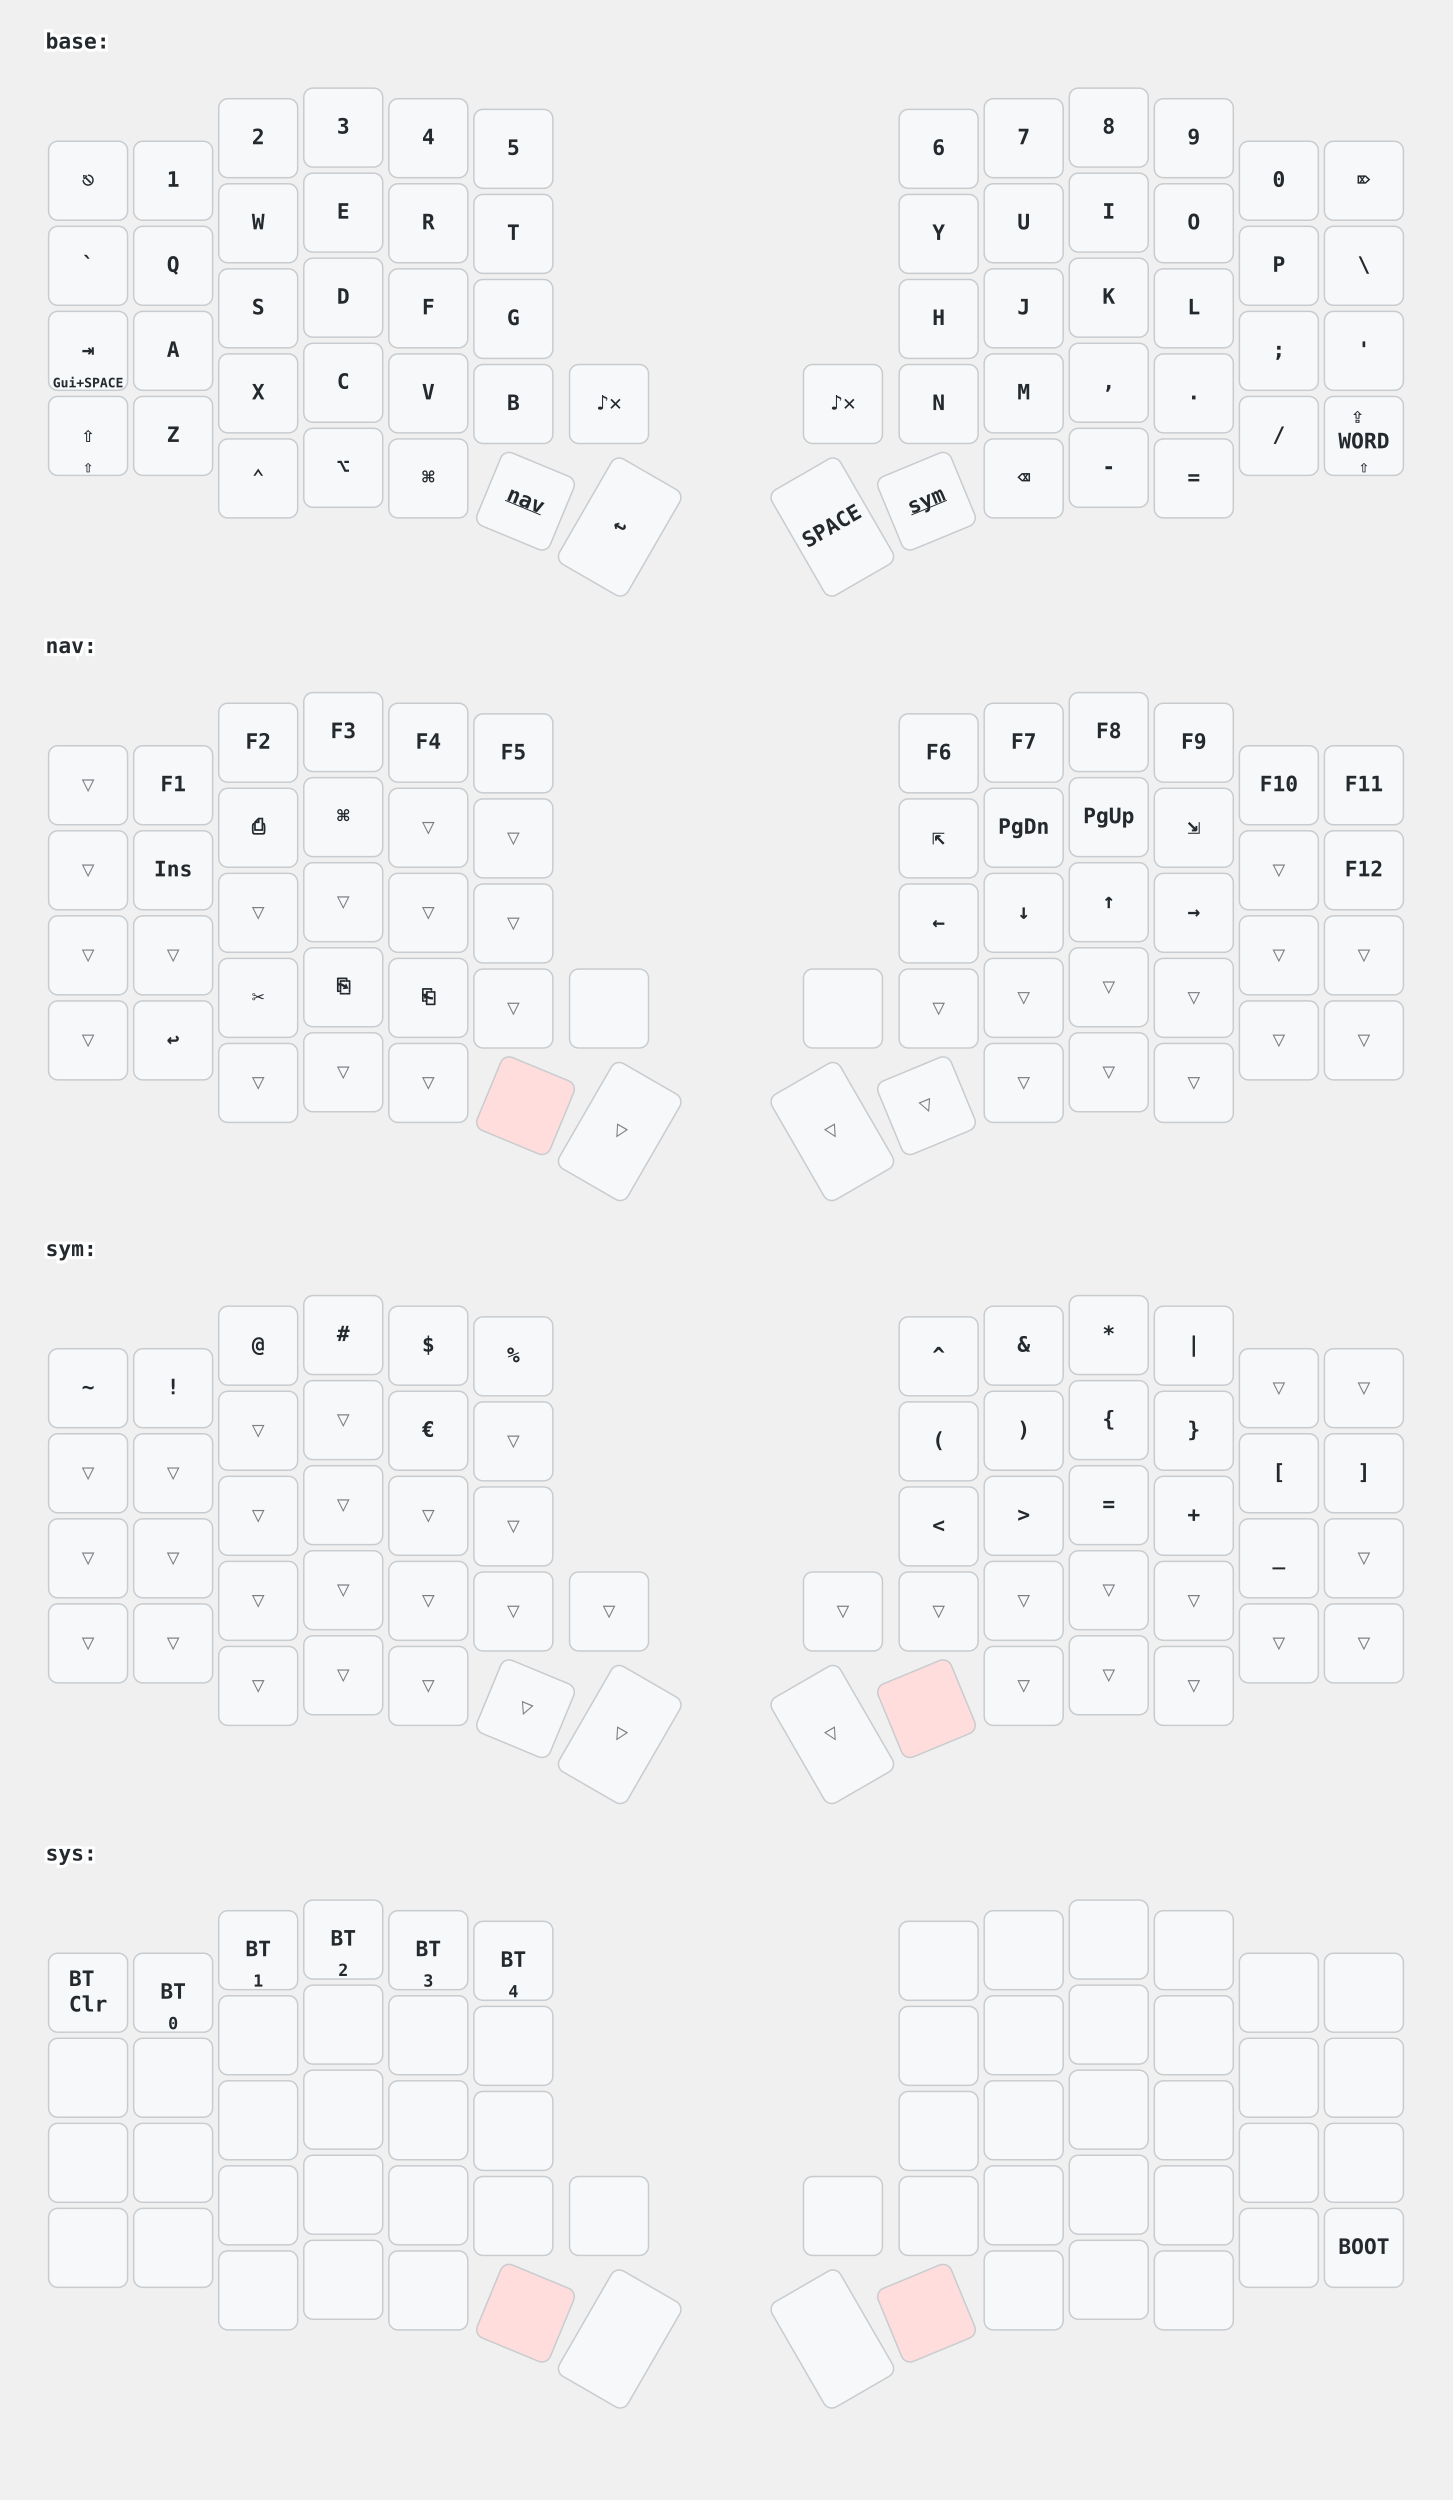
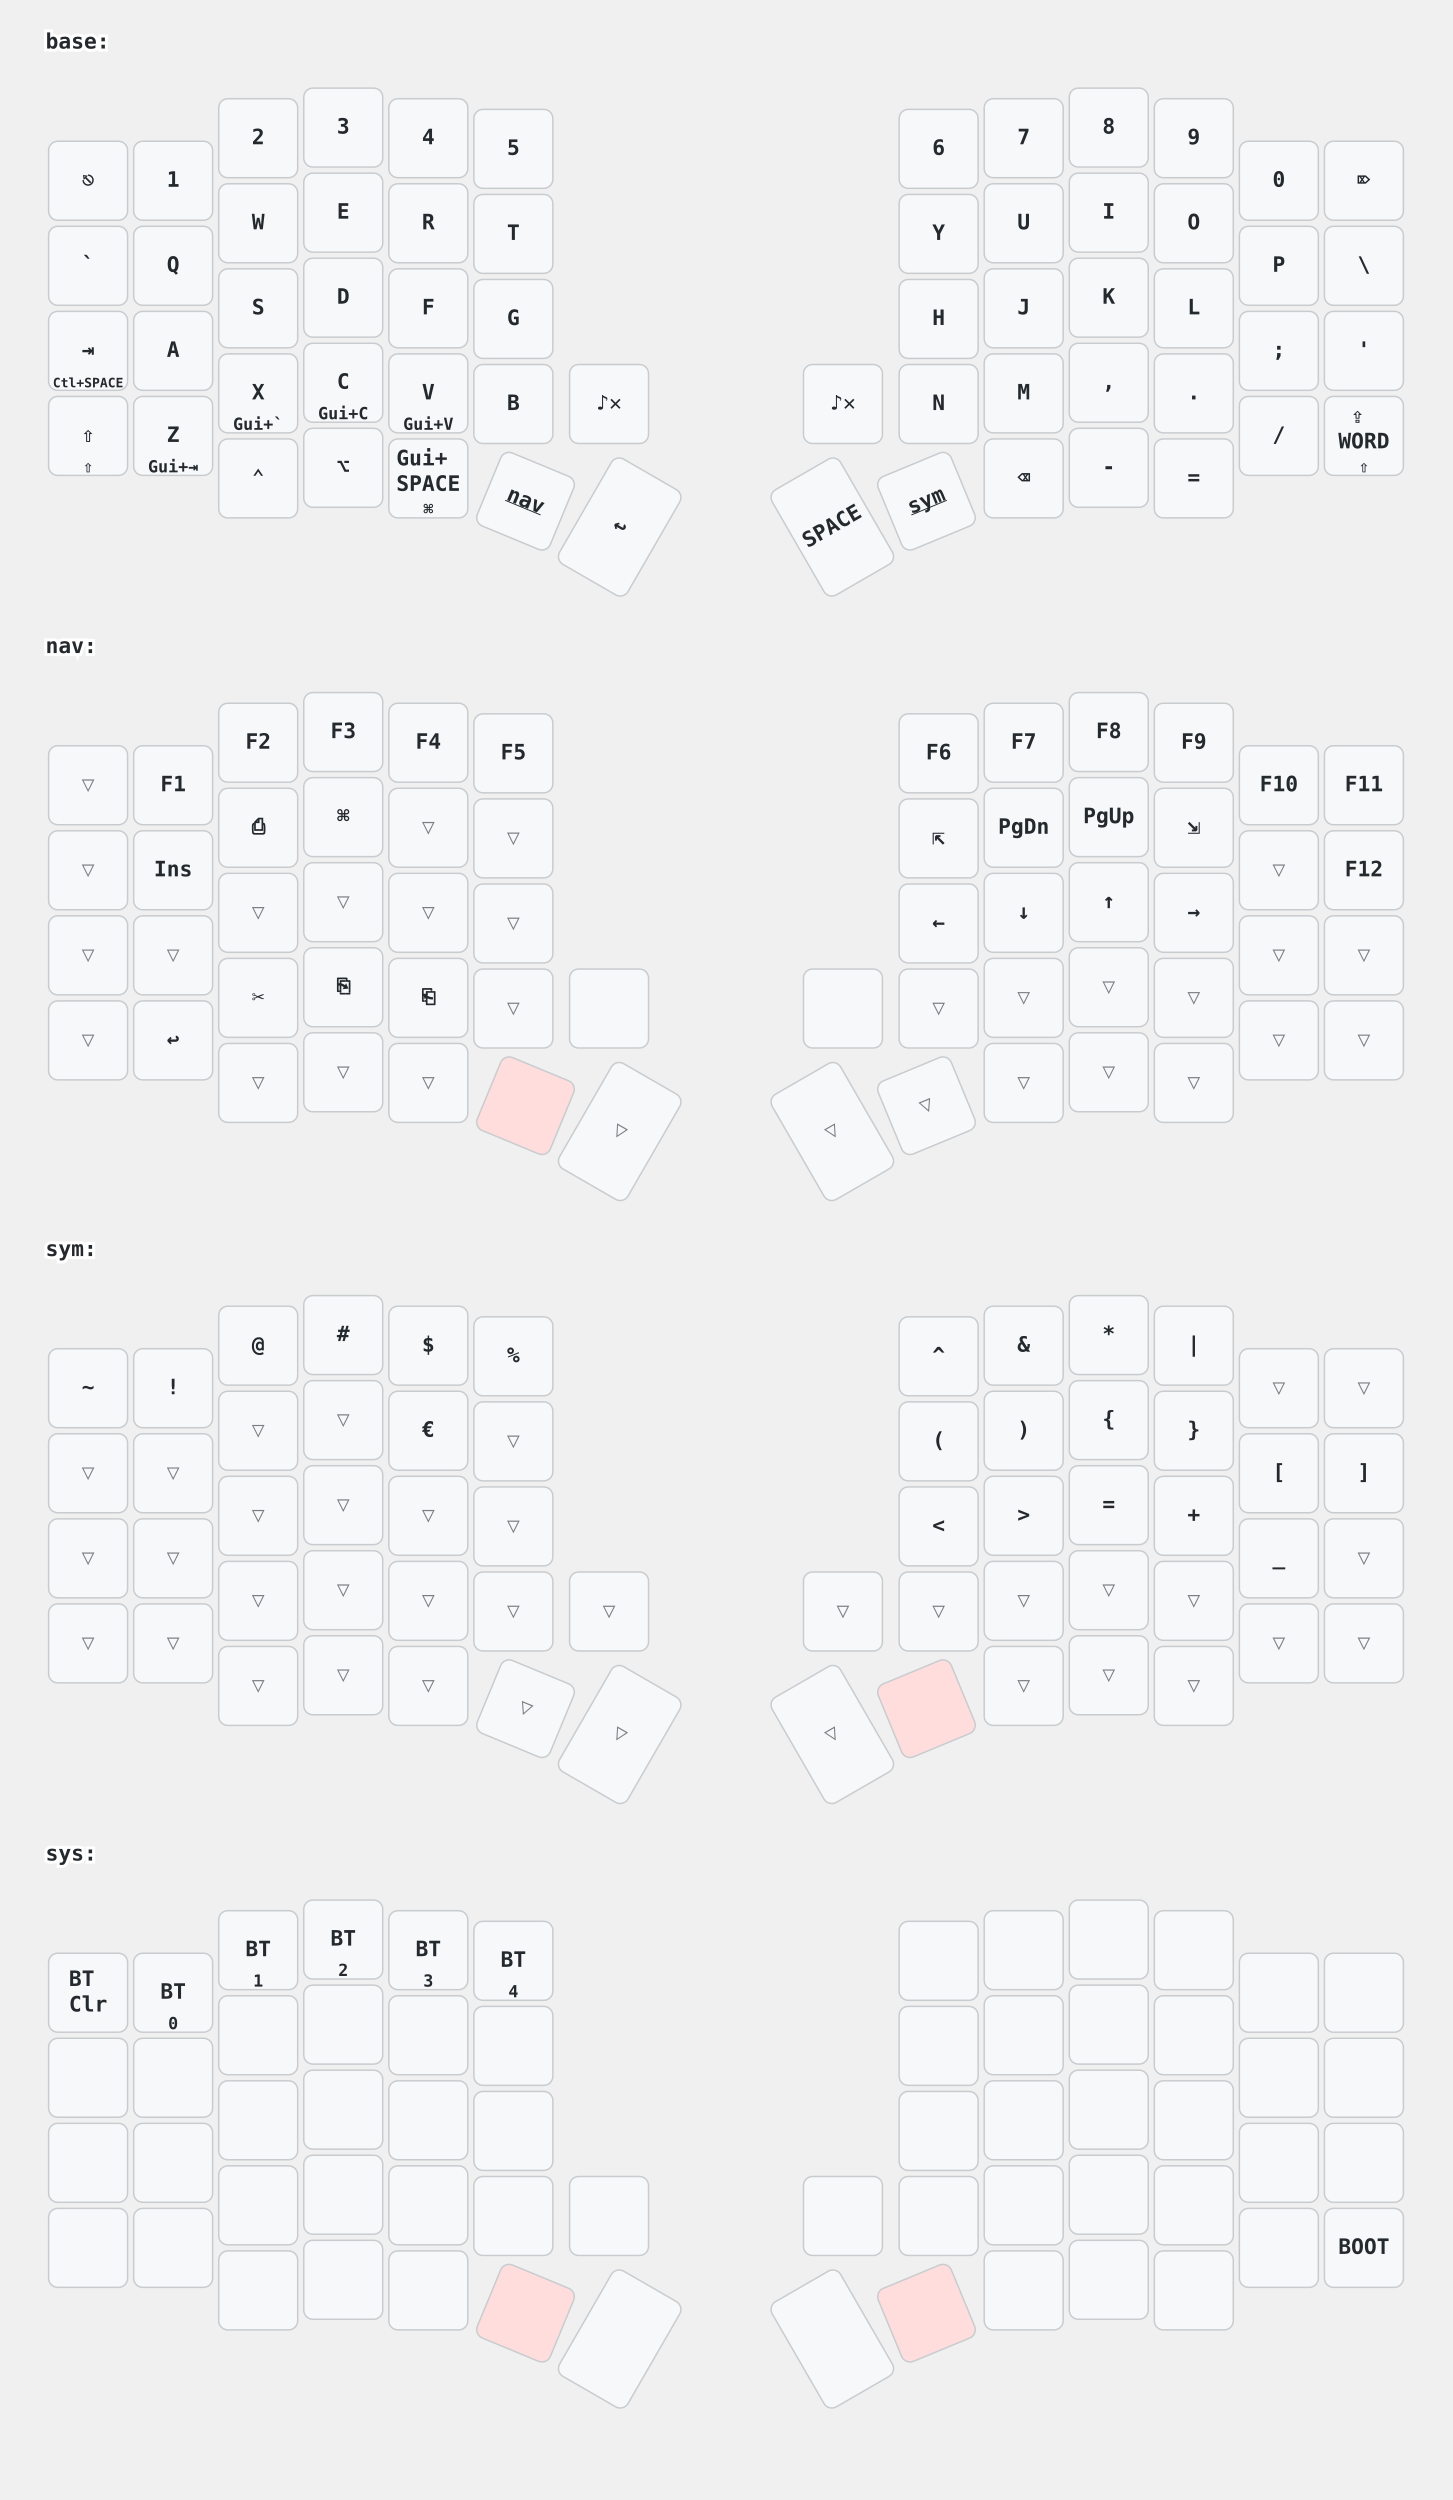
<svg xmlns="http://www.w3.org/2000/svg" width="956" height="1646" viewBox="0 0 956 1646" class="keymap">
  <style>/* inherit to force styles through use tags */
svg path {
    fill: inherit;
}

/* font and background color specifications */
svg.keymap {
    font-family: SFMono-Regular,Consolas,Liberation Mono,Menlo,monospace;
    font-size: 14px;
    font-kerning: normal;
    text-rendering: optimizeLegibility;
    fill: #24292e;
}

/* default key styling */
rect.key {
    fill: #f6f8fa;
}

rect.key, rect.combo {
    stroke: #c9cccf;
    stroke-width: 1;
}

/* default key side styling, only used is draw_key_sides is set */
rect.side {
    filter: brightness(90%);
}

/* color accent for combo boxes */
rect.combo, rect.combo-separate {
    fill: #cdf;
}

/* color accent for held keys */
rect.held, rect.combo.held {
    fill: #fdd;
}

/* color accent for ghost (optional) keys */
rect.ghost, rect.combo.ghost {
    stroke-dasharray: 4, 4;
    stroke-width: 2;
}

text {
    text-anchor: middle;
    dominant-baseline: middle;
}

/* styling for layer labels */
text.label {
    font-weight: bold;
    text-anchor: start;
    stroke: white;
    stroke-width: 4;
    paint-order: stroke;
}

/* styling for optional footer */
text.footer {
    text-anchor: end;
    dominant-baseline: auto;
    stroke: white;
    stroke-width: 4;
    paint-order: stroke;
}

/* styling for combo tap, and key non-tap label text */
text.combo, text.hold, text.shifted, text.left, text.right, text.tl, text.tr, text.bl, text.br {
    font-size: 11px;
}

text.hold, text.bl, text.br {
    text-anchor: middle;
    dominant-baseline: auto;
}

text.shifted, text.tl, text.tr {
    text-anchor: middle;
    dominant-baseline: hanging;
}

text.left, text.tl, text.bl {
    text-anchor: start;
}

text.right, text.tr, text.br {
    text-anchor: end;
}

text.layer-activator {
    text-decoration: underline;
}

/* styling for hold/shifted label text in combo box */
text.combo.hold, text.combo.shifted, text.combo.left, text.combo.right {
    font-size: 8px;
}

/* lighter symbol for transparent keys */
text.trans {
    fill: #7b7e81;
}

/* styling for combo dendrons */
path.combo {
    stroke-width: 1;
    stroke: gray;
    fill: none;
}

/* Start Tabler Icons Cleanup */
/* cannot use height/width with glyphs */
.icon-tabler &gt; path {
    fill: inherit;
    stroke: inherit;
    stroke-width: 2;
}
/* hide tabler's default box */
.icon-tabler &gt; path[stroke="none"][fill="none"] {
    visibility: hidden;
}
/* End Tabler Icons Cleanup */

@media (prefers-color-scheme: dark) {
svg.keymap { fill: #d1d6db; }
rect.key { fill: #3f4750; }
rect.key, rect.combo { stroke: #60666c; }
rect.combo, rect.combo-separate { fill: #1f3d7a; }
rect.held, rect.combo.held { fill: #854747; }
text.label, text.footer { stroke: black; }
text.trans { fill: #7e8184; }
path.combo { stroke: #7f7f7f; }

}
svg.keymap {
  font-family: Ubuntu Mono, Inconsolata, Consolas, monospace;
  font-size: 14px;
  font-weight: bold;
}
</style>
  <g transform="translate(30, 0)" class="layer-base">
    <text x="0" y="28" class="label" id="base">base:</text>
    <g transform="translate(0, 56)">
      <g transform="translate(28, 63)" class="key keypos-0">
        <rect rx="6" ry="6" x="-26" y="-26" width="52" height="52" class="key" />
        <text x="0" y="0" class="key tap">⎋</text>
      </g>
      <g transform="translate(84, 63)" class="key keypos-1">
        <rect rx="6" ry="6" x="-26" y="-26" width="52" height="52" class="key" />
        <text x="0" y="0" class="key tap">1</text>
      </g>
      <g transform="translate(140, 35)" class="key keypos-2">
        <rect rx="6" ry="6" x="-26" y="-26" width="52" height="52" class="key" />
        <text x="0" y="0" class="key tap">2</text>
      </g>
      <g transform="translate(196, 28)" class="key keypos-3">
        <rect rx="6" ry="6" x="-26" y="-26" width="52" height="52" class="key" />
        <text x="0" y="0" class="key tap">3</text>
      </g>
      <g transform="translate(252, 35)" class="key keypos-4">
        <rect rx="6" ry="6" x="-26" y="-26" width="52" height="52" class="key" />
        <text x="0" y="0" class="key tap">4</text>
      </g>
      <g transform="translate(308, 42)" class="key keypos-5">
        <rect rx="6" ry="6" x="-26" y="-26" width="52" height="52" class="key" />
        <text x="0" y="0" class="key tap">5</text>
      </g>
      <g transform="translate(588, 42)" class="key keypos-6">
        <rect rx="6" ry="6" x="-26" y="-26" width="52" height="52" class="key" />
        <text x="0" y="0" class="key tap">6</text>
      </g>
      <g transform="translate(644, 35)" class="key keypos-7">
        <rect rx="6" ry="6" x="-26" y="-26" width="52" height="52" class="key" />
        <text x="0" y="0" class="key tap">7</text>
      </g>
      <g transform="translate(700, 28)" class="key keypos-8">
        <rect rx="6" ry="6" x="-26" y="-26" width="52" height="52" class="key" />
        <text x="0" y="0" class="key tap">8</text>
      </g>
      <g transform="translate(756, 35)" class="key keypos-9">
        <rect rx="6" ry="6" x="-26" y="-26" width="52" height="52" class="key" />
        <text x="0" y="0" class="key tap">9</text>
      </g>
      <g transform="translate(812, 63)" class="key keypos-10">
        <rect rx="6" ry="6" x="-26" y="-26" width="52" height="52" class="key" />
        <text x="0" y="0" class="key tap">0</text>
      </g>
      <g transform="translate(868, 63)" class="key keypos-11">
        <rect rx="6" ry="6" x="-26" y="-26" width="52" height="52" class="key" />
        <text x="0" y="0" class="key tap">⌦</text>
      </g>
      <g transform="translate(28, 119)" class="key keypos-12">
        <rect rx="6" ry="6" x="-26" y="-26" width="52" height="52" class="key" />
        <text x="0" y="0" class="key tap">`</text>
      </g>
      <g transform="translate(84, 119)" class="key keypos-13">
        <rect rx="6" ry="6" x="-26" y="-26" width="52" height="52" class="key" />
        <text x="0" y="0" class="key tap">Q</text>
      </g>
      <g transform="translate(140, 91)" class="key keypos-14">
        <rect rx="6" ry="6" x="-26" y="-26" width="52" height="52" class="key" />
        <text x="0" y="0" class="key tap">W</text>
      </g>
      <g transform="translate(196, 84)" class="key keypos-15">
        <rect rx="6" ry="6" x="-26" y="-26" width="52" height="52" class="key" />
        <text x="0" y="0" class="key tap">E</text>
      </g>
      <g transform="translate(252, 91)" class="key keypos-16">
        <rect rx="6" ry="6" x="-26" y="-26" width="52" height="52" class="key" />
        <text x="0" y="0" class="key tap">R</text>
      </g>
      <g transform="translate(308, 98)" class="key keypos-17">
        <rect rx="6" ry="6" x="-26" y="-26" width="52" height="52" class="key" />
        <text x="0" y="0" class="key tap">T</text>
      </g>
      <g transform="translate(588, 98)" class="key keypos-18">
        <rect rx="6" ry="6" x="-26" y="-26" width="52" height="52" class="key" />
        <text x="0" y="0" class="key tap">Y</text>
      </g>
      <g transform="translate(644, 91)" class="key keypos-19">
        <rect rx="6" ry="6" x="-26" y="-26" width="52" height="52" class="key" />
        <text x="0" y="0" class="key tap">U</text>
      </g>
      <g transform="translate(700, 84)" class="key keypos-20">
        <rect rx="6" ry="6" x="-26" y="-26" width="52" height="52" class="key" />
        <text x="0" y="0" class="key tap">I</text>
      </g>
      <g transform="translate(756, 91)" class="key keypos-21">
        <rect rx="6" ry="6" x="-26" y="-26" width="52" height="52" class="key" />
        <text x="0" y="0" class="key tap">O</text>
      </g>
      <g transform="translate(812, 119)" class="key keypos-22">
        <rect rx="6" ry="6" x="-26" y="-26" width="52" height="52" class="key" />
        <text x="0" y="0" class="key tap">P</text>
      </g>
      <g transform="translate(868, 119)" class="key keypos-23">
        <rect rx="6" ry="6" x="-26" y="-26" width="52" height="52" class="key" />
        <text x="0" y="0" class="key tap">\</text>
      </g>
      <g transform="translate(28, 175)" class="key keypos-24">
        <rect rx="6" ry="6" x="-26" y="-26" width="52" height="52" class="key" />
        <text x="0" y="0" class="key tap">⇥</text>
        <text x="0" y="24" class="key hold">
-           <tspan style="font-size: 78%">Gui+SPACE</tspan>
+           <tspan style="font-size: 78%">Ctl+SPACE</tspan>
        </text>
      </g>
      <g transform="translate(84, 175)" class="key keypos-25">
        <rect rx="6" ry="6" x="-26" y="-26" width="52" height="52" class="key" />
        <text x="0" y="0" class="key tap">A</text>
      </g>
      <g transform="translate(140, 147)" class="key keypos-26">
        <rect rx="6" ry="6" x="-26" y="-26" width="52" height="52" class="key" />
        <text x="0" y="0" class="key tap">S</text>
      </g>
      <g transform="translate(196, 140)" class="key keypos-27">
        <rect rx="6" ry="6" x="-26" y="-26" width="52" height="52" class="key" />
        <text x="0" y="0" class="key tap">D</text>
      </g>
      <g transform="translate(252, 147)" class="key keypos-28">
        <rect rx="6" ry="6" x="-26" y="-26" width="52" height="52" class="key" />
        <text x="0" y="0" class="key tap">F</text>
      </g>
      <g transform="translate(308, 154)" class="key keypos-29">
        <rect rx="6" ry="6" x="-26" y="-26" width="52" height="52" class="key" />
        <text x="0" y="0" class="key tap">G</text>
      </g>
      <g transform="translate(588, 154)" class="key keypos-30">
        <rect rx="6" ry="6" x="-26" y="-26" width="52" height="52" class="key" />
        <text x="0" y="0" class="key tap">H</text>
      </g>
      <g transform="translate(644, 147)" class="key keypos-31">
        <rect rx="6" ry="6" x="-26" y="-26" width="52" height="52" class="key" />
        <text x="0" y="0" class="key tap">J</text>
      </g>
      <g transform="translate(700, 140)" class="key keypos-32">
        <rect rx="6" ry="6" x="-26" y="-26" width="52" height="52" class="key" />
        <text x="0" y="0" class="key tap">K</text>
      </g>
      <g transform="translate(756, 147)" class="key keypos-33">
        <rect rx="6" ry="6" x="-26" y="-26" width="52" height="52" class="key" />
        <text x="0" y="0" class="key tap">L</text>
      </g>
      <g transform="translate(812, 175)" class="key keypos-34">
        <rect rx="6" ry="6" x="-26" y="-26" width="52" height="52" class="key" />
        <text x="0" y="0" class="key tap">;</text>
      </g>
      <g transform="translate(868, 175)" class="key keypos-35">
        <rect rx="6" ry="6" x="-26" y="-26" width="52" height="52" class="key" />
        <text x="0" y="0" class="key tap">'</text>
      </g>
      <g transform="translate(28, 231)" class="key keypos-36">
        <rect rx="6" ry="6" x="-26" y="-26" width="52" height="52" class="key" />
        <text x="0" y="0" class="key tap">⇧</text>
        <text x="0" y="24" class="key hold">⇧</text>
      </g>
      <g transform="translate(84, 231)" class="key keypos-37">
        <rect rx="6" ry="6" x="-26" y="-26" width="52" height="52" class="key" />
        <text x="0" y="0" class="key tap">Z</text>
+         <text x="0" y="24" class="key hold">Gui+⇥</text>
      </g>
      <g transform="translate(140, 203)" class="key keypos-38">
        <rect rx="6" ry="6" x="-26" y="-26" width="52" height="52" class="key" />
        <text x="0" y="0" class="key tap">X</text>
+         <text x="0" y="24" class="key hold">Gui+`</text>
      </g>
      <g transform="translate(196, 196)" class="key keypos-39">
        <rect rx="6" ry="6" x="-26" y="-26" width="52" height="52" class="key" />
        <text x="0" y="0" class="key tap">C</text>
+         <text x="0" y="24" class="key hold">Gui+C</text>
      </g>
      <g transform="translate(252, 203)" class="key keypos-40">
        <rect rx="6" ry="6" x="-26" y="-26" width="52" height="52" class="key" />
        <text x="0" y="0" class="key tap">V</text>
+         <text x="0" y="24" class="key hold">Gui+V</text>
      </g>
      <g transform="translate(308, 210)" class="key keypos-41">
        <rect rx="6" ry="6" x="-26" y="-26" width="52" height="52" class="key" />
        <text x="0" y="0" class="key tap">B</text>
      </g>
      <g transform="translate(371, 210)" class="key keypos-42">
        <rect rx="6" ry="6" x="-26" y="-26" width="52" height="52" class="key" />
        <text x="0" y="0" class="key tap">♪✕</text>
      </g>
      <g transform="translate(525, 210)" class="key keypos-43">
        <rect rx="6" ry="6" x="-26" y="-26" width="52" height="52" class="key" />
        <text x="0" y="0" class="key tap">♪✕</text>
      </g>
      <g transform="translate(588, 210)" class="key keypos-44">
        <rect rx="6" ry="6" x="-26" y="-26" width="52" height="52" class="key" />
        <text x="0" y="0" class="key tap">N</text>
      </g>
      <g transform="translate(644, 203)" class="key keypos-45">
        <rect rx="6" ry="6" x="-26" y="-26" width="52" height="52" class="key" />
        <text x="0" y="0" class="key tap">M</text>
      </g>
      <g transform="translate(700, 196)" class="key keypos-46">
        <rect rx="6" ry="6" x="-26" y="-26" width="52" height="52" class="key" />
        <text x="0" y="0" class="key tap">,</text>
      </g>
      <g transform="translate(756, 203)" class="key keypos-47">
        <rect rx="6" ry="6" x="-26" y="-26" width="52" height="52" class="key" />
        <text x="0" y="0" class="key tap">.</text>
      </g>
      <g transform="translate(812, 231)" class="key keypos-48">
        <rect rx="6" ry="6" x="-26" y="-26" width="52" height="52" class="key" />
        <text x="0" y="0" class="key tap">/</text>
      </g>
      <g transform="translate(868, 231)" class="key keypos-49">
        <rect rx="6" ry="6" x="-26" y="-26" width="52" height="52" class="key" />
        <text x="0" y="0" class="key tap">
          <tspan x="0" dy="-0.9em">⇪</tspan>
          <tspan x="0" dy="1.2em">WORD</tspan>
        </text>
        <text x="0" y="24" class="key hold">⇧</text>
      </g>
      <g transform="translate(140, 259)" class="key keypos-50">
        <rect rx="6" ry="6" x="-26" y="-26" width="52" height="52" class="key" />
        <text x="0" y="0" class="key tap">⌃</text>
      </g>
      <g transform="translate(196, 252)" class="key keypos-51">
        <rect rx="6" ry="6" x="-26" y="-26" width="52" height="52" class="key" />
        <text x="0" y="0" class="key tap">⌥</text>
      </g>
      <g transform="translate(252, 259)" class="key keypos-52">
        <rect rx="6" ry="6" x="-26" y="-26" width="52" height="52" class="key" />
-         <text x="0" y="0" class="key tap">⌘</text>
+         <text x="0" y="0" class="key tap">
+           <tspan x="0" dy="-0.9em">Gui+</tspan>
+           <tspan x="0" dy="1.2em">SPACE</tspan>
+         </text>
+         <text x="0" y="24" class="key hold">⌘</text>
      </g>
      <g transform="translate(316, 274) rotate(22.5)" class="key keypos-53">
        <rect rx="6" ry="6" x="-26" y="-26" width="52" height="52" class="key" />
        <a href="#nav">
          <text x="0" y="0" class="key tap layer-activator">nav</text>
        </a>
      </g>
      <g transform="translate(378, 291) rotate(30.0)" class="key keypos-54">
        <rect rx="6" ry="6" x="-26" y="-40" width="52" height="80" class="key" />
        <text x="0" y="0" class="key tap">↩</text>
      </g>
      <g transform="translate(518, 291) rotate(-30.0)" class="key keypos-55">
        <rect rx="6" ry="6" x="-26" y="-40" width="52" height="80" class="key" />
        <text x="0" y="0" class="key tap">SPACE</text>
      </g>
      <g transform="translate(580, 274) rotate(-22.5)" class="key keypos-56">
        <rect rx="6" ry="6" x="-26" y="-26" width="52" height="52" class="key" />
        <a href="#sym">
          <text x="0" y="0" class="key tap layer-activator">sym</text>
        </a>
      </g>
      <g transform="translate(644, 259)" class="key keypos-57">
        <rect rx="6" ry="6" x="-26" y="-26" width="52" height="52" class="key" />
        <text x="0" y="0" class="key tap">⌫</text>
      </g>
      <g transform="translate(700, 252)" class="key keypos-58">
        <rect rx="6" ry="6" x="-26" y="-26" width="52" height="52" class="key" />
        <text x="0" y="0" class="key tap">-</text>
      </g>
      <g transform="translate(756, 259)" class="key keypos-59">
        <rect rx="6" ry="6" x="-26" y="-26" width="52" height="52" class="key" />
        <text x="0" y="0" class="key tap">=</text>
      </g>
    </g>
  </g>
  <g transform="translate(30, 398)" class="layer-nav">
    <text x="0" y="28" class="label" id="nav">nav:</text>
    <g transform="translate(0, 56)">
      <g transform="translate(28, 63)" class="key trans keypos-0">
        <rect rx="6" ry="6" x="-26" y="-26" width="52" height="52" class="key trans" />
        <text x="0" y="0" class="key trans tap">▽</text>
      </g>
      <g transform="translate(84, 63)" class="key keypos-1">
        <rect rx="6" ry="6" x="-26" y="-26" width="52" height="52" class="key" />
        <text x="0" y="0" class="key tap">F1</text>
      </g>
      <g transform="translate(140, 35)" class="key keypos-2">
        <rect rx="6" ry="6" x="-26" y="-26" width="52" height="52" class="key" />
        <text x="0" y="0" class="key tap">F2</text>
      </g>
      <g transform="translate(196, 28)" class="key keypos-3">
        <rect rx="6" ry="6" x="-26" y="-26" width="52" height="52" class="key" />
        <text x="0" y="0" class="key tap">F3</text>
      </g>
      <g transform="translate(252, 35)" class="key keypos-4">
        <rect rx="6" ry="6" x="-26" y="-26" width="52" height="52" class="key" />
        <text x="0" y="0" class="key tap">F4</text>
      </g>
      <g transform="translate(308, 42)" class="key keypos-5">
        <rect rx="6" ry="6" x="-26" y="-26" width="52" height="52" class="key" />
        <text x="0" y="0" class="key tap">F5</text>
      </g>
      <g transform="translate(588, 42)" class="key keypos-6">
        <rect rx="6" ry="6" x="-26" y="-26" width="52" height="52" class="key" />
        <text x="0" y="0" class="key tap">F6</text>
      </g>
      <g transform="translate(644, 35)" class="key keypos-7">
        <rect rx="6" ry="6" x="-26" y="-26" width="52" height="52" class="key" />
        <text x="0" y="0" class="key tap">F7</text>
      </g>
      <g transform="translate(700, 28)" class="key keypos-8">
        <rect rx="6" ry="6" x="-26" y="-26" width="52" height="52" class="key" />
        <text x="0" y="0" class="key tap">F8</text>
      </g>
      <g transform="translate(756, 35)" class="key keypos-9">
        <rect rx="6" ry="6" x="-26" y="-26" width="52" height="52" class="key" />
        <text x="0" y="0" class="key tap">F9</text>
      </g>
      <g transform="translate(812, 63)" class="key keypos-10">
        <rect rx="6" ry="6" x="-26" y="-26" width="52" height="52" class="key" />
        <text x="0" y="0" class="key tap">F10</text>
      </g>
      <g transform="translate(868, 63)" class="key keypos-11">
        <rect rx="6" ry="6" x="-26" y="-26" width="52" height="52" class="key" />
        <text x="0" y="0" class="key tap">F11</text>
      </g>
      <g transform="translate(28, 119)" class="key trans keypos-12">
        <rect rx="6" ry="6" x="-26" y="-26" width="52" height="52" class="key trans" />
        <text x="0" y="0" class="key trans tap">▽</text>
      </g>
      <g transform="translate(84, 119)" class="key keypos-13">
        <rect rx="6" ry="6" x="-26" y="-26" width="52" height="52" class="key" />
        <text x="0" y="0" class="key tap">Ins</text>
      </g>
      <g transform="translate(140, 91)" class="key keypos-14">
        <rect rx="6" ry="6" x="-26" y="-26" width="52" height="52" class="key" />
        <text x="0" y="0" class="key tap">⎙</text>
      </g>
      <g transform="translate(196, 84)" class="key keypos-15">
        <rect rx="6" ry="6" x="-26" y="-26" width="52" height="52" class="key" />
        <text x="0" y="0" class="key tap">⌘</text>
      </g>
      <g transform="translate(252, 91)" class="key trans keypos-16">
        <rect rx="6" ry="6" x="-26" y="-26" width="52" height="52" class="key trans" />
        <text x="0" y="0" class="key trans tap">▽</text>
      </g>
      <g transform="translate(308, 98)" class="key trans keypos-17">
        <rect rx="6" ry="6" x="-26" y="-26" width="52" height="52" class="key trans" />
        <text x="0" y="0" class="key trans tap">▽</text>
      </g>
      <g transform="translate(588, 98)" class="key keypos-18">
        <rect rx="6" ry="6" x="-26" y="-26" width="52" height="52" class="key" />
        <text x="0" y="0" class="key tap">⇱</text>
      </g>
      <g transform="translate(644, 91)" class="key keypos-19">
        <rect rx="6" ry="6" x="-26" y="-26" width="52" height="52" class="key" />
        <text x="0" y="0" class="key tap">PgDn</text>
      </g>
      <g transform="translate(700, 84)" class="key keypos-20">
        <rect rx="6" ry="6" x="-26" y="-26" width="52" height="52" class="key" />
        <text x="0" y="0" class="key tap">PgUp</text>
      </g>
      <g transform="translate(756, 91)" class="key keypos-21">
        <rect rx="6" ry="6" x="-26" y="-26" width="52" height="52" class="key" />
        <text x="0" y="0" class="key tap">⇲</text>
      </g>
      <g transform="translate(812, 119)" class="key trans keypos-22">
        <rect rx="6" ry="6" x="-26" y="-26" width="52" height="52" class="key trans" />
        <text x="0" y="0" class="key trans tap">▽</text>
      </g>
      <g transform="translate(868, 119)" class="key keypos-23">
        <rect rx="6" ry="6" x="-26" y="-26" width="52" height="52" class="key" />
        <text x="0" y="0" class="key tap">F12</text>
      </g>
      <g transform="translate(28, 175)" class="key trans keypos-24">
        <rect rx="6" ry="6" x="-26" y="-26" width="52" height="52" class="key trans" />
        <text x="0" y="0" class="key trans tap">▽</text>
      </g>
      <g transform="translate(84, 175)" class="key trans keypos-25">
        <rect rx="6" ry="6" x="-26" y="-26" width="52" height="52" class="key trans" />
        <text x="0" y="0" class="key trans tap">▽</text>
      </g>
      <g transform="translate(140, 147)" class="key trans keypos-26">
        <rect rx="6" ry="6" x="-26" y="-26" width="52" height="52" class="key trans" />
        <text x="0" y="0" class="key trans tap">▽</text>
      </g>
      <g transform="translate(196, 140)" class="key trans keypos-27">
        <rect rx="6" ry="6" x="-26" y="-26" width="52" height="52" class="key trans" />
        <text x="0" y="0" class="key trans tap">▽</text>
      </g>
      <g transform="translate(252, 147)" class="key trans keypos-28">
        <rect rx="6" ry="6" x="-26" y="-26" width="52" height="52" class="key trans" />
        <text x="0" y="0" class="key trans tap">▽</text>
      </g>
      <g transform="translate(308, 154)" class="key trans keypos-29">
        <rect rx="6" ry="6" x="-26" y="-26" width="52" height="52" class="key trans" />
        <text x="0" y="0" class="key trans tap">▽</text>
      </g>
      <g transform="translate(588, 154)" class="key keypos-30">
        <rect rx="6" ry="6" x="-26" y="-26" width="52" height="52" class="key" />
        <text x="0" y="0" class="key tap">←</text>
      </g>
      <g transform="translate(644, 147)" class="key keypos-31">
        <rect rx="6" ry="6" x="-26" y="-26" width="52" height="52" class="key" />
        <text x="0" y="0" class="key tap">↓</text>
      </g>
      <g transform="translate(700, 140)" class="key keypos-32">
        <rect rx="6" ry="6" x="-26" y="-26" width="52" height="52" class="key" />
        <text x="0" y="0" class="key tap">↑</text>
      </g>
      <g transform="translate(756, 147)" class="key keypos-33">
        <rect rx="6" ry="6" x="-26" y="-26" width="52" height="52" class="key" />
        <text x="0" y="0" class="key tap">→</text>
      </g>
      <g transform="translate(812, 175)" class="key trans keypos-34">
        <rect rx="6" ry="6" x="-26" y="-26" width="52" height="52" class="key trans" />
        <text x="0" y="0" class="key trans tap">▽</text>
      </g>
      <g transform="translate(868, 175)" class="key trans keypos-35">
        <rect rx="6" ry="6" x="-26" y="-26" width="52" height="52" class="key trans" />
        <text x="0" y="0" class="key trans tap">▽</text>
      </g>
      <g transform="translate(28, 231)" class="key trans keypos-36">
        <rect rx="6" ry="6" x="-26" y="-26" width="52" height="52" class="key trans" />
        <text x="0" y="0" class="key trans tap">▽</text>
      </g>
      <g transform="translate(84, 231)" class="key keypos-37">
        <rect rx="6" ry="6" x="-26" y="-26" width="52" height="52" class="key" />
        <text x="0" y="0" class="key tap">↩</text>
      </g>
      <g transform="translate(140, 203)" class="key keypos-38">
        <rect rx="6" ry="6" x="-26" y="-26" width="52" height="52" class="key" />
        <text x="0" y="0" class="key tap">✂</text>
      </g>
      <g transform="translate(196, 196)" class="key keypos-39">
        <rect rx="6" ry="6" x="-26" y="-26" width="52" height="52" class="key" />
        <text x="0" y="0" class="key tap">⎘</text>
      </g>
      <g transform="translate(252, 203)" class="key keypos-40">
        <rect rx="6" ry="6" x="-26" y="-26" width="52" height="52" class="key" />
        <text x="0" y="0" class="key tap">⎗</text>
      </g>
      <g transform="translate(308, 210)" class="key trans keypos-41">
        <rect rx="6" ry="6" x="-26" y="-26" width="52" height="52" class="key trans" />
        <text x="0" y="0" class="key trans tap">▽</text>
      </g>
      <g transform="translate(371, 210)" class="key keypos-42">
        <rect rx="6" ry="6" x="-26" y="-26" width="52" height="52" class="key" />
      </g>
      <g transform="translate(525, 210)" class="key keypos-43">
        <rect rx="6" ry="6" x="-26" y="-26" width="52" height="52" class="key" />
      </g>
      <g transform="translate(588, 210)" class="key trans keypos-44">
        <rect rx="6" ry="6" x="-26" y="-26" width="52" height="52" class="key trans" />
        <text x="0" y="0" class="key trans tap">▽</text>
      </g>
      <g transform="translate(644, 203)" class="key trans keypos-45">
        <rect rx="6" ry="6" x="-26" y="-26" width="52" height="52" class="key trans" />
        <text x="0" y="0" class="key trans tap">▽</text>
      </g>
      <g transform="translate(700, 196)" class="key trans keypos-46">
        <rect rx="6" ry="6" x="-26" y="-26" width="52" height="52" class="key trans" />
        <text x="0" y="0" class="key trans tap">▽</text>
      </g>
      <g transform="translate(756, 203)" class="key trans keypos-47">
        <rect rx="6" ry="6" x="-26" y="-26" width="52" height="52" class="key trans" />
        <text x="0" y="0" class="key trans tap">▽</text>
      </g>
      <g transform="translate(812, 231)" class="key trans keypos-48">
        <rect rx="6" ry="6" x="-26" y="-26" width="52" height="52" class="key trans" />
        <text x="0" y="0" class="key trans tap">▽</text>
      </g>
      <g transform="translate(868, 231)" class="key trans keypos-49">
        <rect rx="6" ry="6" x="-26" y="-26" width="52" height="52" class="key trans" />
        <text x="0" y="0" class="key trans tap">▽</text>
      </g>
      <g transform="translate(140, 259)" class="key trans keypos-50">
        <rect rx="6" ry="6" x="-26" y="-26" width="52" height="52" class="key trans" />
        <text x="0" y="0" class="key trans tap">▽</text>
      </g>
      <g transform="translate(196, 252)" class="key trans keypos-51">
        <rect rx="6" ry="6" x="-26" y="-26" width="52" height="52" class="key trans" />
        <text x="0" y="0" class="key trans tap">▽</text>
      </g>
      <g transform="translate(252, 259)" class="key trans keypos-52">
        <rect rx="6" ry="6" x="-26" y="-26" width="52" height="52" class="key trans" />
        <text x="0" y="0" class="key trans tap">▽</text>
      </g>
      <g transform="translate(316, 274) rotate(22.5)" class="key held keypos-53">
        <rect rx="6" ry="6" x="-26" y="-26" width="52" height="52" class="key held" />
      </g>
      <g transform="translate(378, 291) rotate(30.0)" class="key trans keypos-54">
        <rect rx="6" ry="6" x="-26" y="-40" width="52" height="80" class="key trans" />
        <text x="0" y="0" class="key trans tap">▽</text>
      </g>
      <g transform="translate(518, 291) rotate(-30.0)" class="key trans keypos-55">
        <rect rx="6" ry="6" x="-26" y="-40" width="52" height="80" class="key trans" />
        <text x="0" y="0" class="key trans tap">▽</text>
      </g>
      <g transform="translate(580, 274) rotate(-22.5)" class="key trans keypos-56">
        <rect rx="6" ry="6" x="-26" y="-26" width="52" height="52" class="key trans" />
        <text x="0" y="0" class="key trans tap">▽</text>
      </g>
      <g transform="translate(644, 259)" class="key trans keypos-57">
        <rect rx="6" ry="6" x="-26" y="-26" width="52" height="52" class="key trans" />
        <text x="0" y="0" class="key trans tap">▽</text>
      </g>
      <g transform="translate(700, 252)" class="key trans keypos-58">
        <rect rx="6" ry="6" x="-26" y="-26" width="52" height="52" class="key trans" />
        <text x="0" y="0" class="key trans tap">▽</text>
      </g>
      <g transform="translate(756, 259)" class="key trans keypos-59">
        <rect rx="6" ry="6" x="-26" y="-26" width="52" height="52" class="key trans" />
        <text x="0" y="0" class="key trans tap">▽</text>
      </g>
    </g>
  </g>
  <g transform="translate(30, 795)" class="layer-sym">
    <text x="0" y="28" class="label" id="sym">sym:</text>
    <g transform="translate(0, 56)">
      <g transform="translate(28, 63)" class="key keypos-0">
        <rect rx="6" ry="6" x="-26" y="-26" width="52" height="52" class="key" />
        <text x="0" y="0" class="key tap">~</text>
      </g>
      <g transform="translate(84, 63)" class="key keypos-1">
        <rect rx="6" ry="6" x="-26" y="-26" width="52" height="52" class="key" />
        <text x="0" y="0" class="key tap">!</text>
      </g>
      <g transform="translate(140, 35)" class="key keypos-2">
        <rect rx="6" ry="6" x="-26" y="-26" width="52" height="52" class="key" />
        <text x="0" y="0" class="key tap">@</text>
      </g>
      <g transform="translate(196, 28)" class="key keypos-3">
        <rect rx="6" ry="6" x="-26" y="-26" width="52" height="52" class="key" />
        <text x="0" y="0" class="key tap">#</text>
      </g>
      <g transform="translate(252, 35)" class="key keypos-4">
        <rect rx="6" ry="6" x="-26" y="-26" width="52" height="52" class="key" />
        <text x="0" y="0" class="key tap">$</text>
      </g>
      <g transform="translate(308, 42)" class="key keypos-5">
        <rect rx="6" ry="6" x="-26" y="-26" width="52" height="52" class="key" />
        <text x="0" y="0" class="key tap">%</text>
      </g>
      <g transform="translate(588, 42)" class="key keypos-6">
        <rect rx="6" ry="6" x="-26" y="-26" width="52" height="52" class="key" />
        <text x="0" y="0" class="key tap">^</text>
      </g>
      <g transform="translate(644, 35)" class="key keypos-7">
        <rect rx="6" ry="6" x="-26" y="-26" width="52" height="52" class="key" />
        <text x="0" y="0" class="key tap">&amp;</text>
      </g>
      <g transform="translate(700, 28)" class="key keypos-8">
        <rect rx="6" ry="6" x="-26" y="-26" width="52" height="52" class="key" />
        <text x="0" y="0" class="key tap">*</text>
      </g>
      <g transform="translate(756, 35)" class="key keypos-9">
        <rect rx="6" ry="6" x="-26" y="-26" width="52" height="52" class="key" />
        <text x="0" y="0" class="key tap">|</text>
      </g>
      <g transform="translate(812, 63)" class="key trans keypos-10">
        <rect rx="6" ry="6" x="-26" y="-26" width="52" height="52" class="key trans" />
        <text x="0" y="0" class="key trans tap">▽</text>
      </g>
      <g transform="translate(868, 63)" class="key trans keypos-11">
        <rect rx="6" ry="6" x="-26" y="-26" width="52" height="52" class="key trans" />
        <text x="0" y="0" class="key trans tap">▽</text>
      </g>
      <g transform="translate(28, 119)" class="key trans keypos-12">
        <rect rx="6" ry="6" x="-26" y="-26" width="52" height="52" class="key trans" />
        <text x="0" y="0" class="key trans tap">▽</text>
      </g>
      <g transform="translate(84, 119)" class="key trans keypos-13">
        <rect rx="6" ry="6" x="-26" y="-26" width="52" height="52" class="key trans" />
        <text x="0" y="0" class="key trans tap">▽</text>
      </g>
      <g transform="translate(140, 91)" class="key trans keypos-14">
        <rect rx="6" ry="6" x="-26" y="-26" width="52" height="52" class="key trans" />
        <text x="0" y="0" class="key trans tap">▽</text>
      </g>
      <g transform="translate(196, 84)" class="key trans keypos-15">
        <rect rx="6" ry="6" x="-26" y="-26" width="52" height="52" class="key trans" />
        <text x="0" y="0" class="key trans tap">▽</text>
      </g>
      <g transform="translate(252, 91)" class="key keypos-16">
        <rect rx="6" ry="6" x="-26" y="-26" width="52" height="52" class="key" />
        <text x="0" y="0" class="key tap">€</text>
      </g>
      <g transform="translate(308, 98)" class="key trans keypos-17">
        <rect rx="6" ry="6" x="-26" y="-26" width="52" height="52" class="key trans" />
        <text x="0" y="0" class="key trans tap">▽</text>
      </g>
      <g transform="translate(588, 98)" class="key keypos-18">
        <rect rx="6" ry="6" x="-26" y="-26" width="52" height="52" class="key" />
        <text x="0" y="0" class="key tap">(</text>
      </g>
      <g transform="translate(644, 91)" class="key keypos-19">
        <rect rx="6" ry="6" x="-26" y="-26" width="52" height="52" class="key" />
        <text x="0" y="0" class="key tap">)</text>
      </g>
      <g transform="translate(700, 84)" class="key keypos-20">
        <rect rx="6" ry="6" x="-26" y="-26" width="52" height="52" class="key" />
        <text x="0" y="0" class="key tap">{</text>
      </g>
      <g transform="translate(756, 91)" class="key keypos-21">
        <rect rx="6" ry="6" x="-26" y="-26" width="52" height="52" class="key" />
        <text x="0" y="0" class="key tap">}</text>
      </g>
      <g transform="translate(812, 119)" class="key keypos-22">
        <rect rx="6" ry="6" x="-26" y="-26" width="52" height="52" class="key" />
        <text x="0" y="0" class="key tap">[</text>
      </g>
      <g transform="translate(868, 119)" class="key keypos-23">
        <rect rx="6" ry="6" x="-26" y="-26" width="52" height="52" class="key" />
        <text x="0" y="0" class="key tap">]</text>
      </g>
      <g transform="translate(28, 175)" class="key trans keypos-24">
        <rect rx="6" ry="6" x="-26" y="-26" width="52" height="52" class="key trans" />
        <text x="0" y="0" class="key trans tap">▽</text>
      </g>
      <g transform="translate(84, 175)" class="key trans keypos-25">
        <rect rx="6" ry="6" x="-26" y="-26" width="52" height="52" class="key trans" />
        <text x="0" y="0" class="key trans tap">▽</text>
      </g>
      <g transform="translate(140, 147)" class="key trans keypos-26">
        <rect rx="6" ry="6" x="-26" y="-26" width="52" height="52" class="key trans" />
        <text x="0" y="0" class="key trans tap">▽</text>
      </g>
      <g transform="translate(196, 140)" class="key trans keypos-27">
        <rect rx="6" ry="6" x="-26" y="-26" width="52" height="52" class="key trans" />
        <text x="0" y="0" class="key trans tap">▽</text>
      </g>
      <g transform="translate(252, 147)" class="key trans keypos-28">
        <rect rx="6" ry="6" x="-26" y="-26" width="52" height="52" class="key trans" />
        <text x="0" y="0" class="key trans tap">▽</text>
      </g>
      <g transform="translate(308, 154)" class="key trans keypos-29">
        <rect rx="6" ry="6" x="-26" y="-26" width="52" height="52" class="key trans" />
        <text x="0" y="0" class="key trans tap">▽</text>
      </g>
      <g transform="translate(588, 154)" class="key keypos-30">
        <rect rx="6" ry="6" x="-26" y="-26" width="52" height="52" class="key" />
        <text x="0" y="0" class="key tap">&lt;</text>
      </g>
      <g transform="translate(644, 147)" class="key keypos-31">
        <rect rx="6" ry="6" x="-26" y="-26" width="52" height="52" class="key" />
        <text x="0" y="0" class="key tap">&gt;</text>
      </g>
      <g transform="translate(700, 140)" class="key keypos-32">
        <rect rx="6" ry="6" x="-26" y="-26" width="52" height="52" class="key" />
        <text x="0" y="0" class="key tap">=</text>
      </g>
      <g transform="translate(756, 147)" class="key keypos-33">
        <rect rx="6" ry="6" x="-26" y="-26" width="52" height="52" class="key" />
        <text x="0" y="0" class="key tap">+</text>
      </g>
      <g transform="translate(812, 175)" class="key keypos-34">
        <rect rx="6" ry="6" x="-26" y="-26" width="52" height="52" class="key" />
        <text x="0" y="0" class="key tap">_</text>
      </g>
      <g transform="translate(868, 175)" class="key trans keypos-35">
        <rect rx="6" ry="6" x="-26" y="-26" width="52" height="52" class="key trans" />
        <text x="0" y="0" class="key trans tap">▽</text>
      </g>
      <g transform="translate(28, 231)" class="key trans keypos-36">
        <rect rx="6" ry="6" x="-26" y="-26" width="52" height="52" class="key trans" />
        <text x="0" y="0" class="key trans tap">▽</text>
      </g>
      <g transform="translate(84, 231)" class="key trans keypos-37">
        <rect rx="6" ry="6" x="-26" y="-26" width="52" height="52" class="key trans" />
        <text x="0" y="0" class="key trans tap">▽</text>
      </g>
      <g transform="translate(140, 203)" class="key trans keypos-38">
        <rect rx="6" ry="6" x="-26" y="-26" width="52" height="52" class="key trans" />
        <text x="0" y="0" class="key trans tap">▽</text>
      </g>
      <g transform="translate(196, 196)" class="key trans keypos-39">
        <rect rx="6" ry="6" x="-26" y="-26" width="52" height="52" class="key trans" />
        <text x="0" y="0" class="key trans tap">▽</text>
      </g>
      <g transform="translate(252, 203)" class="key trans keypos-40">
        <rect rx="6" ry="6" x="-26" y="-26" width="52" height="52" class="key trans" />
        <text x="0" y="0" class="key trans tap">▽</text>
      </g>
      <g transform="translate(308, 210)" class="key trans keypos-41">
        <rect rx="6" ry="6" x="-26" y="-26" width="52" height="52" class="key trans" />
        <text x="0" y="0" class="key trans tap">▽</text>
      </g>
      <g transform="translate(371, 210)" class="key trans keypos-42">
        <rect rx="6" ry="6" x="-26" y="-26" width="52" height="52" class="key trans" />
        <text x="0" y="0" class="key trans tap">▽</text>
      </g>
      <g transform="translate(525, 210)" class="key trans keypos-43">
        <rect rx="6" ry="6" x="-26" y="-26" width="52" height="52" class="key trans" />
        <text x="0" y="0" class="key trans tap">▽</text>
      </g>
      <g transform="translate(588, 210)" class="key trans keypos-44">
        <rect rx="6" ry="6" x="-26" y="-26" width="52" height="52" class="key trans" />
        <text x="0" y="0" class="key trans tap">▽</text>
      </g>
      <g transform="translate(644, 203)" class="key trans keypos-45">
        <rect rx="6" ry="6" x="-26" y="-26" width="52" height="52" class="key trans" />
        <text x="0" y="0" class="key trans tap">▽</text>
      </g>
      <g transform="translate(700, 196)" class="key trans keypos-46">
        <rect rx="6" ry="6" x="-26" y="-26" width="52" height="52" class="key trans" />
        <text x="0" y="0" class="key trans tap">▽</text>
      </g>
      <g transform="translate(756, 203)" class="key trans keypos-47">
        <rect rx="6" ry="6" x="-26" y="-26" width="52" height="52" class="key trans" />
        <text x="0" y="0" class="key trans tap">▽</text>
      </g>
      <g transform="translate(812, 231)" class="key trans keypos-48">
        <rect rx="6" ry="6" x="-26" y="-26" width="52" height="52" class="key trans" />
        <text x="0" y="0" class="key trans tap">▽</text>
      </g>
      <g transform="translate(868, 231)" class="key trans keypos-49">
        <rect rx="6" ry="6" x="-26" y="-26" width="52" height="52" class="key trans" />
        <text x="0" y="0" class="key trans tap">▽</text>
      </g>
      <g transform="translate(140, 259)" class="key trans keypos-50">
        <rect rx="6" ry="6" x="-26" y="-26" width="52" height="52" class="key trans" />
        <text x="0" y="0" class="key trans tap">▽</text>
      </g>
      <g transform="translate(196, 252)" class="key trans keypos-51">
        <rect rx="6" ry="6" x="-26" y="-26" width="52" height="52" class="key trans" />
        <text x="0" y="0" class="key trans tap">▽</text>
      </g>
      <g transform="translate(252, 259)" class="key trans keypos-52">
        <rect rx="6" ry="6" x="-26" y="-26" width="52" height="52" class="key trans" />
        <text x="0" y="0" class="key trans tap">▽</text>
      </g>
      <g transform="translate(316, 274) rotate(22.5)" class="key trans keypos-53">
        <rect rx="6" ry="6" x="-26" y="-26" width="52" height="52" class="key trans" />
        <text x="0" y="0" class="key trans tap">▽</text>
      </g>
      <g transform="translate(378, 291) rotate(30.0)" class="key trans keypos-54">
        <rect rx="6" ry="6" x="-26" y="-40" width="52" height="80" class="key trans" />
        <text x="0" y="0" class="key trans tap">▽</text>
      </g>
      <g transform="translate(518, 291) rotate(-30.0)" class="key trans keypos-55">
        <rect rx="6" ry="6" x="-26" y="-40" width="52" height="80" class="key trans" />
        <text x="0" y="0" class="key trans tap">▽</text>
      </g>
      <g transform="translate(580, 274) rotate(-22.5)" class="key held keypos-56">
        <rect rx="6" ry="6" x="-26" y="-26" width="52" height="52" class="key held" />
      </g>
      <g transform="translate(644, 259)" class="key trans keypos-57">
        <rect rx="6" ry="6" x="-26" y="-26" width="52" height="52" class="key trans" />
        <text x="0" y="0" class="key trans tap">▽</text>
      </g>
      <g transform="translate(700, 252)" class="key trans keypos-58">
        <rect rx="6" ry="6" x="-26" y="-26" width="52" height="52" class="key trans" />
        <text x="0" y="0" class="key trans tap">▽</text>
      </g>
      <g transform="translate(756, 259)" class="key trans keypos-59">
        <rect rx="6" ry="6" x="-26" y="-26" width="52" height="52" class="key trans" />
        <text x="0" y="0" class="key trans tap">▽</text>
      </g>
    </g>
  </g>
  <g transform="translate(30, 1193)" class="layer-sys">
    <text x="0" y="28" class="label" id="sys">sys:</text>
    <g transform="translate(0, 56)">
      <g transform="translate(28, 63)" class="key keypos-0">
        <rect rx="6" ry="6" x="-26" y="-26" width="52" height="52" class="key" />
        <text x="0" y="0" class="key tap">
          <tspan x="0" dy="-0.6em">BT</tspan>
          <tspan x="0" dy="1.2em">Clr</tspan>
        </text>
      </g>
      <g transform="translate(84, 63)" class="key keypos-1">
        <rect rx="6" ry="6" x="-26" y="-26" width="52" height="52" class="key" />
        <text x="0" y="0" class="key tap">BT</text>
        <text x="0" y="24" class="key hold">0</text>
      </g>
      <g transform="translate(140, 35)" class="key keypos-2">
        <rect rx="6" ry="6" x="-26" y="-26" width="52" height="52" class="key" />
        <text x="0" y="0" class="key tap">BT</text>
        <text x="0" y="24" class="key hold">1</text>
      </g>
      <g transform="translate(196, 28)" class="key keypos-3">
        <rect rx="6" ry="6" x="-26" y="-26" width="52" height="52" class="key" />
        <text x="0" y="0" class="key tap">BT</text>
        <text x="0" y="24" class="key hold">2</text>
      </g>
      <g transform="translate(252, 35)" class="key keypos-4">
        <rect rx="6" ry="6" x="-26" y="-26" width="52" height="52" class="key" />
        <text x="0" y="0" class="key tap">BT</text>
        <text x="0" y="24" class="key hold">3</text>
      </g>
      <g transform="translate(308, 42)" class="key keypos-5">
        <rect rx="6" ry="6" x="-26" y="-26" width="52" height="52" class="key" />
        <text x="0" y="0" class="key tap">BT</text>
        <text x="0" y="24" class="key hold">4</text>
      </g>
      <g transform="translate(588, 42)" class="key keypos-6">
        <rect rx="6" ry="6" x="-26" y="-26" width="52" height="52" class="key" />
      </g>
      <g transform="translate(644, 35)" class="key keypos-7">
        <rect rx="6" ry="6" x="-26" y="-26" width="52" height="52" class="key" />
      </g>
      <g transform="translate(700, 28)" class="key keypos-8">
        <rect rx="6" ry="6" x="-26" y="-26" width="52" height="52" class="key" />
      </g>
      <g transform="translate(756, 35)" class="key keypos-9">
        <rect rx="6" ry="6" x="-26" y="-26" width="52" height="52" class="key" />
      </g>
      <g transform="translate(812, 63)" class="key keypos-10">
        <rect rx="6" ry="6" x="-26" y="-26" width="52" height="52" class="key" />
      </g>
      <g transform="translate(868, 63)" class="key keypos-11">
        <rect rx="6" ry="6" x="-26" y="-26" width="52" height="52" class="key" />
      </g>
      <g transform="translate(28, 119)" class="key keypos-12">
        <rect rx="6" ry="6" x="-26" y="-26" width="52" height="52" class="key" />
      </g>
      <g transform="translate(84, 119)" class="key keypos-13">
        <rect rx="6" ry="6" x="-26" y="-26" width="52" height="52" class="key" />
      </g>
      <g transform="translate(140, 91)" class="key keypos-14">
        <rect rx="6" ry="6" x="-26" y="-26" width="52" height="52" class="key" />
      </g>
      <g transform="translate(196, 84)" class="key keypos-15">
        <rect rx="6" ry="6" x="-26" y="-26" width="52" height="52" class="key" />
      </g>
      <g transform="translate(252, 91)" class="key keypos-16">
        <rect rx="6" ry="6" x="-26" y="-26" width="52" height="52" class="key" />
      </g>
      <g transform="translate(308, 98)" class="key keypos-17">
        <rect rx="6" ry="6" x="-26" y="-26" width="52" height="52" class="key" />
      </g>
      <g transform="translate(588, 98)" class="key keypos-18">
        <rect rx="6" ry="6" x="-26" y="-26" width="52" height="52" class="key" />
      </g>
      <g transform="translate(644, 91)" class="key keypos-19">
        <rect rx="6" ry="6" x="-26" y="-26" width="52" height="52" class="key" />
      </g>
      <g transform="translate(700, 84)" class="key keypos-20">
        <rect rx="6" ry="6" x="-26" y="-26" width="52" height="52" class="key" />
      </g>
      <g transform="translate(756, 91)" class="key keypos-21">
        <rect rx="6" ry="6" x="-26" y="-26" width="52" height="52" class="key" />
      </g>
      <g transform="translate(812, 119)" class="key keypos-22">
        <rect rx="6" ry="6" x="-26" y="-26" width="52" height="52" class="key" />
      </g>
      <g transform="translate(868, 119)" class="key keypos-23">
        <rect rx="6" ry="6" x="-26" y="-26" width="52" height="52" class="key" />
      </g>
      <g transform="translate(28, 175)" class="key keypos-24">
        <rect rx="6" ry="6" x="-26" y="-26" width="52" height="52" class="key" />
      </g>
      <g transform="translate(84, 175)" class="key keypos-25">
        <rect rx="6" ry="6" x="-26" y="-26" width="52" height="52" class="key" />
      </g>
      <g transform="translate(140, 147)" class="key keypos-26">
        <rect rx="6" ry="6" x="-26" y="-26" width="52" height="52" class="key" />
      </g>
      <g transform="translate(196, 140)" class="key keypos-27">
        <rect rx="6" ry="6" x="-26" y="-26" width="52" height="52" class="key" />
      </g>
      <g transform="translate(252, 147)" class="key keypos-28">
        <rect rx="6" ry="6" x="-26" y="-26" width="52" height="52" class="key" />
      </g>
      <g transform="translate(308, 154)" class="key keypos-29">
        <rect rx="6" ry="6" x="-26" y="-26" width="52" height="52" class="key" />
      </g>
      <g transform="translate(588, 154)" class="key keypos-30">
        <rect rx="6" ry="6" x="-26" y="-26" width="52" height="52" class="key" />
      </g>
      <g transform="translate(644, 147)" class="key keypos-31">
        <rect rx="6" ry="6" x="-26" y="-26" width="52" height="52" class="key" />
      </g>
      <g transform="translate(700, 140)" class="key keypos-32">
        <rect rx="6" ry="6" x="-26" y="-26" width="52" height="52" class="key" />
      </g>
      <g transform="translate(756, 147)" class="key keypos-33">
        <rect rx="6" ry="6" x="-26" y="-26" width="52" height="52" class="key" />
      </g>
      <g transform="translate(812, 175)" class="key keypos-34">
        <rect rx="6" ry="6" x="-26" y="-26" width="52" height="52" class="key" />
      </g>
      <g transform="translate(868, 175)" class="key keypos-35">
        <rect rx="6" ry="6" x="-26" y="-26" width="52" height="52" class="key" />
      </g>
      <g transform="translate(28, 231)" class="key keypos-36">
        <rect rx="6" ry="6" x="-26" y="-26" width="52" height="52" class="key" />
      </g>
      <g transform="translate(84, 231)" class="key keypos-37">
        <rect rx="6" ry="6" x="-26" y="-26" width="52" height="52" class="key" />
      </g>
      <g transform="translate(140, 203)" class="key keypos-38">
        <rect rx="6" ry="6" x="-26" y="-26" width="52" height="52" class="key" />
      </g>
      <g transform="translate(196, 196)" class="key keypos-39">
        <rect rx="6" ry="6" x="-26" y="-26" width="52" height="52" class="key" />
      </g>
      <g transform="translate(252, 203)" class="key keypos-40">
        <rect rx="6" ry="6" x="-26" y="-26" width="52" height="52" class="key" />
      </g>
      <g transform="translate(308, 210)" class="key keypos-41">
        <rect rx="6" ry="6" x="-26" y="-26" width="52" height="52" class="key" />
      </g>
      <g transform="translate(371, 210)" class="key keypos-42">
        <rect rx="6" ry="6" x="-26" y="-26" width="52" height="52" class="key" />
      </g>
      <g transform="translate(525, 210)" class="key keypos-43">
        <rect rx="6" ry="6" x="-26" y="-26" width="52" height="52" class="key" />
      </g>
      <g transform="translate(588, 210)" class="key keypos-44">
        <rect rx="6" ry="6" x="-26" y="-26" width="52" height="52" class="key" />
      </g>
      <g transform="translate(644, 203)" class="key keypos-45">
        <rect rx="6" ry="6" x="-26" y="-26" width="52" height="52" class="key" />
      </g>
      <g transform="translate(700, 196)" class="key keypos-46">
        <rect rx="6" ry="6" x="-26" y="-26" width="52" height="52" class="key" />
      </g>
      <g transform="translate(756, 203)" class="key keypos-47">
        <rect rx="6" ry="6" x="-26" y="-26" width="52" height="52" class="key" />
      </g>
      <g transform="translate(812, 231)" class="key keypos-48">
        <rect rx="6" ry="6" x="-26" y="-26" width="52" height="52" class="key" />
      </g>
      <g transform="translate(868, 231)" class="key keypos-49">
        <rect rx="6" ry="6" x="-26" y="-26" width="52" height="52" class="key" />
        <text x="0" y="0" class="key tap">BOOT</text>
      </g>
      <g transform="translate(140, 259)" class="key keypos-50">
        <rect rx="6" ry="6" x="-26" y="-26" width="52" height="52" class="key" />
      </g>
      <g transform="translate(196, 252)" class="key keypos-51">
        <rect rx="6" ry="6" x="-26" y="-26" width="52" height="52" class="key" />
      </g>
      <g transform="translate(252, 259)" class="key keypos-52">
        <rect rx="6" ry="6" x="-26" y="-26" width="52" height="52" class="key" />
      </g>
      <g transform="translate(316, 274) rotate(22.5)" class="key held keypos-53">
        <rect rx="6" ry="6" x="-26" y="-26" width="52" height="52" class="key held" />
      </g>
      <g transform="translate(378, 291) rotate(30.0)" class="key keypos-54">
        <rect rx="6" ry="6" x="-26" y="-40" width="52" height="80" class="key" />
      </g>
      <g transform="translate(518, 291) rotate(-30.0)" class="key keypos-55">
        <rect rx="6" ry="6" x="-26" y="-40" width="52" height="80" class="key" />
      </g>
      <g transform="translate(580, 274) rotate(-22.5)" class="key held keypos-56">
        <rect rx="6" ry="6" x="-26" y="-26" width="52" height="52" class="key held" />
      </g>
      <g transform="translate(644, 259)" class="key keypos-57">
        <rect rx="6" ry="6" x="-26" y="-26" width="52" height="52" class="key" />
      </g>
      <g transform="translate(700, 252)" class="key keypos-58">
        <rect rx="6" ry="6" x="-26" y="-26" width="52" height="52" class="key" />
      </g>
      <g transform="translate(756, 259)" class="key keypos-59">
        <rect rx="6" ry="6" x="-26" y="-26" width="52" height="52" class="key" />
      </g>
    </g>
  </g>
</svg>
